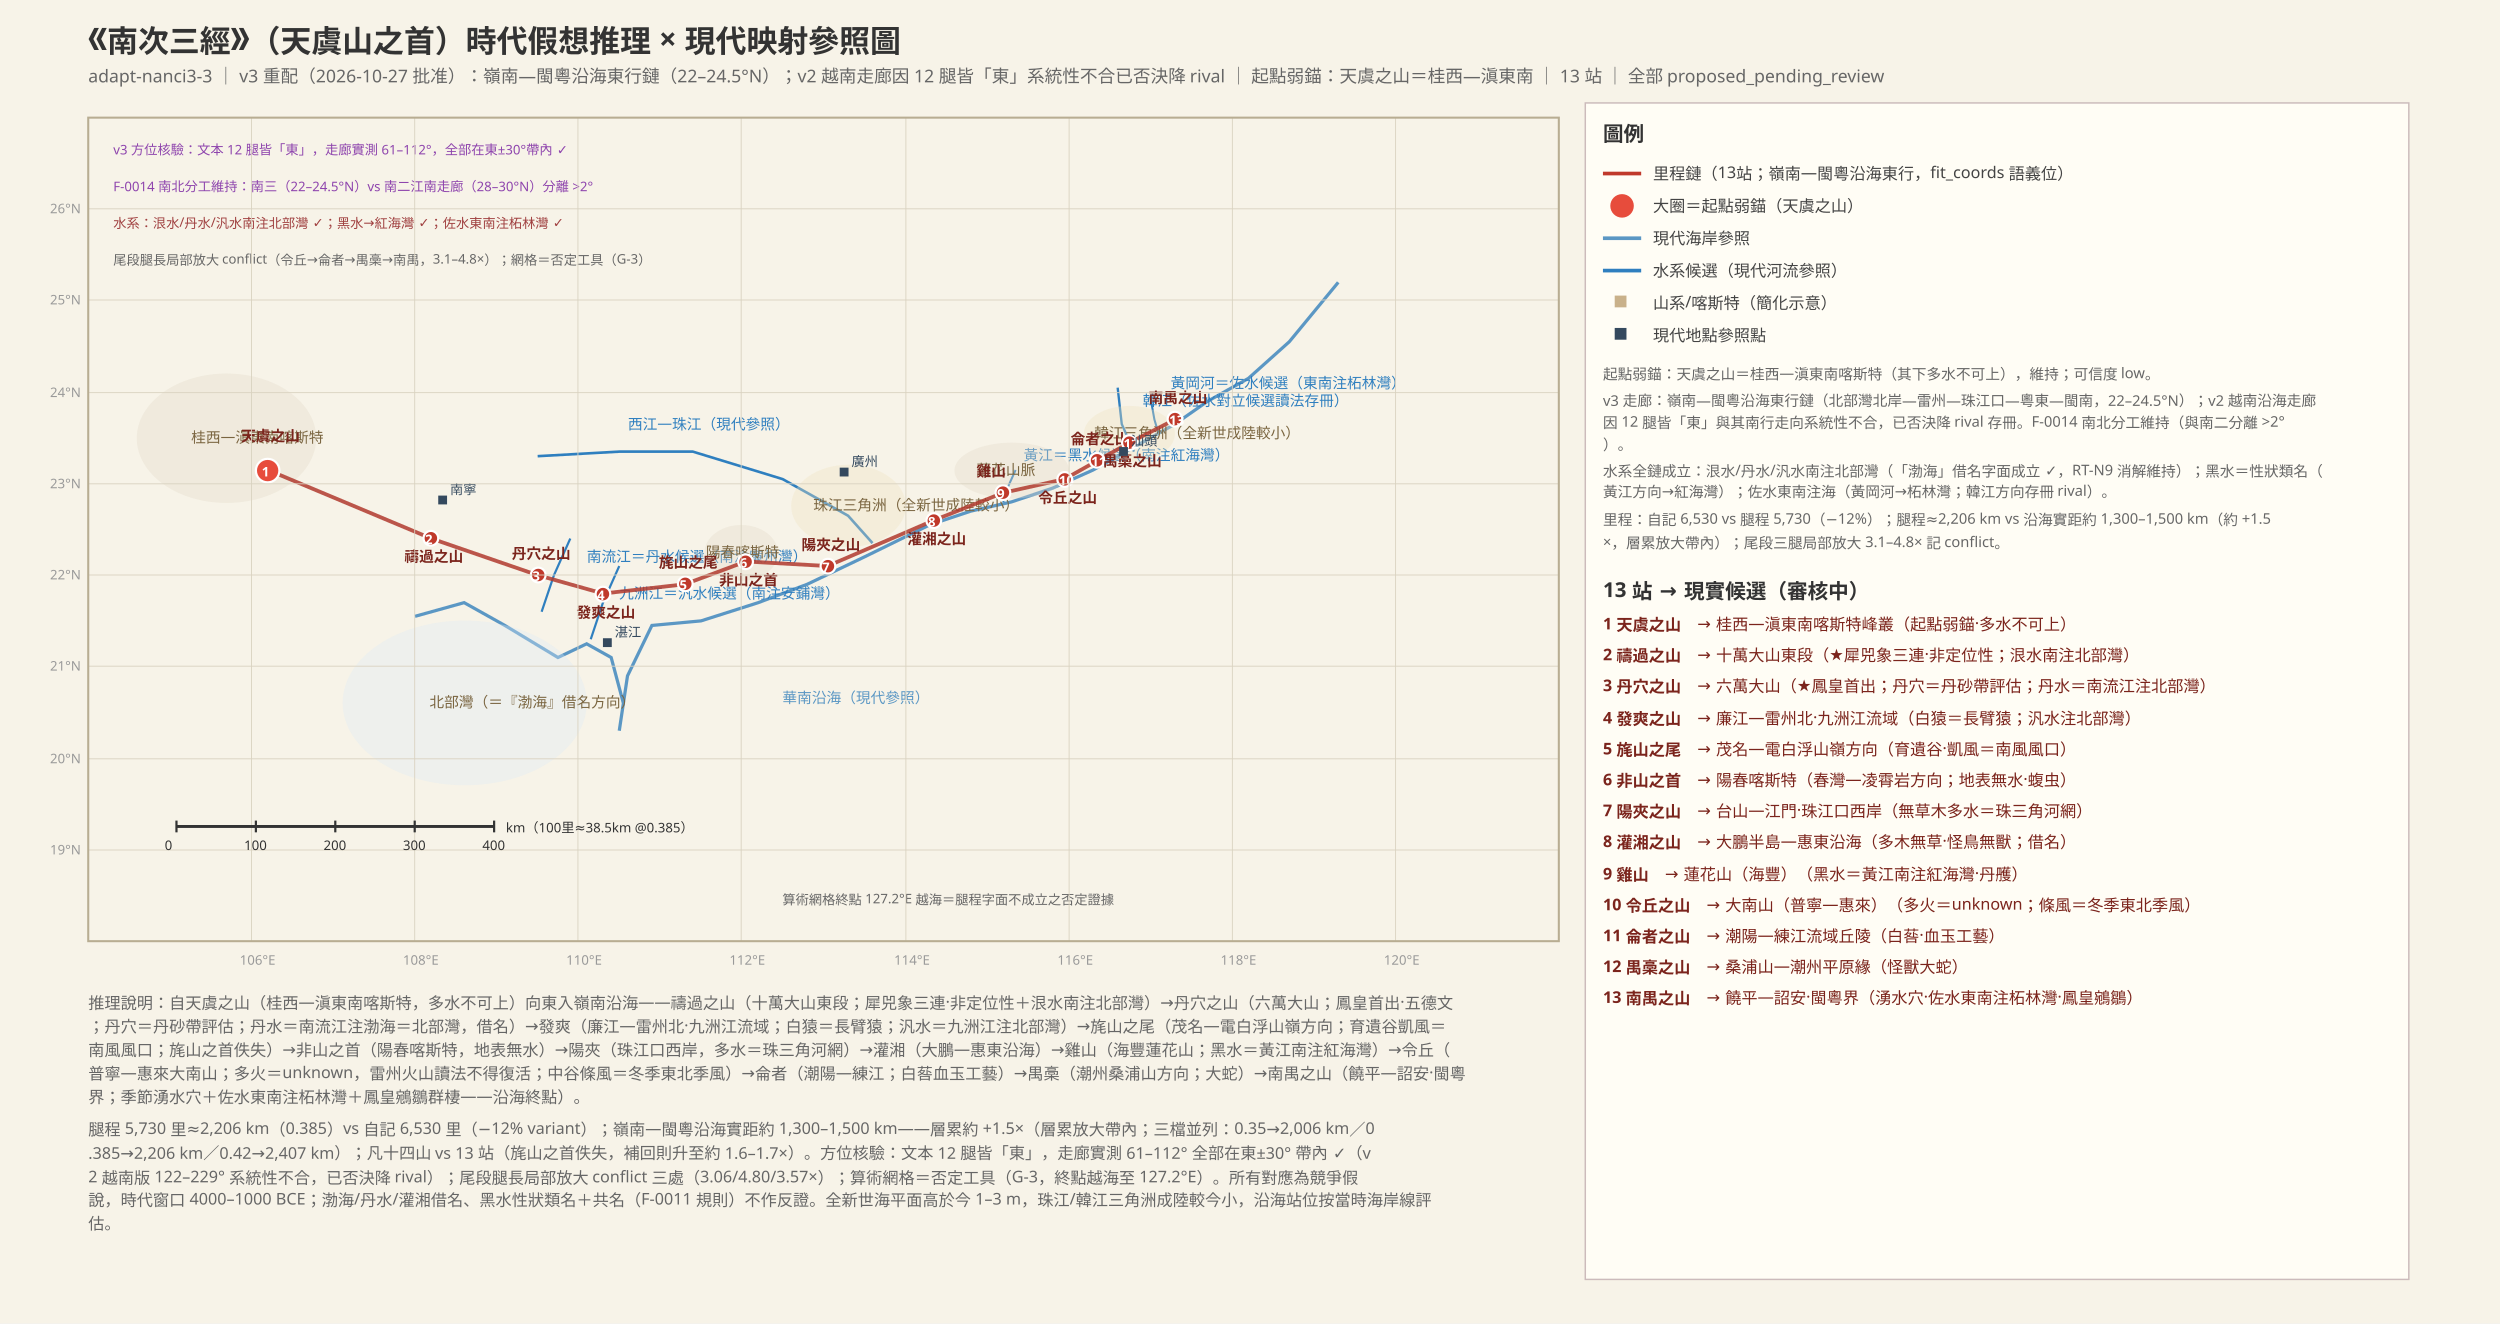
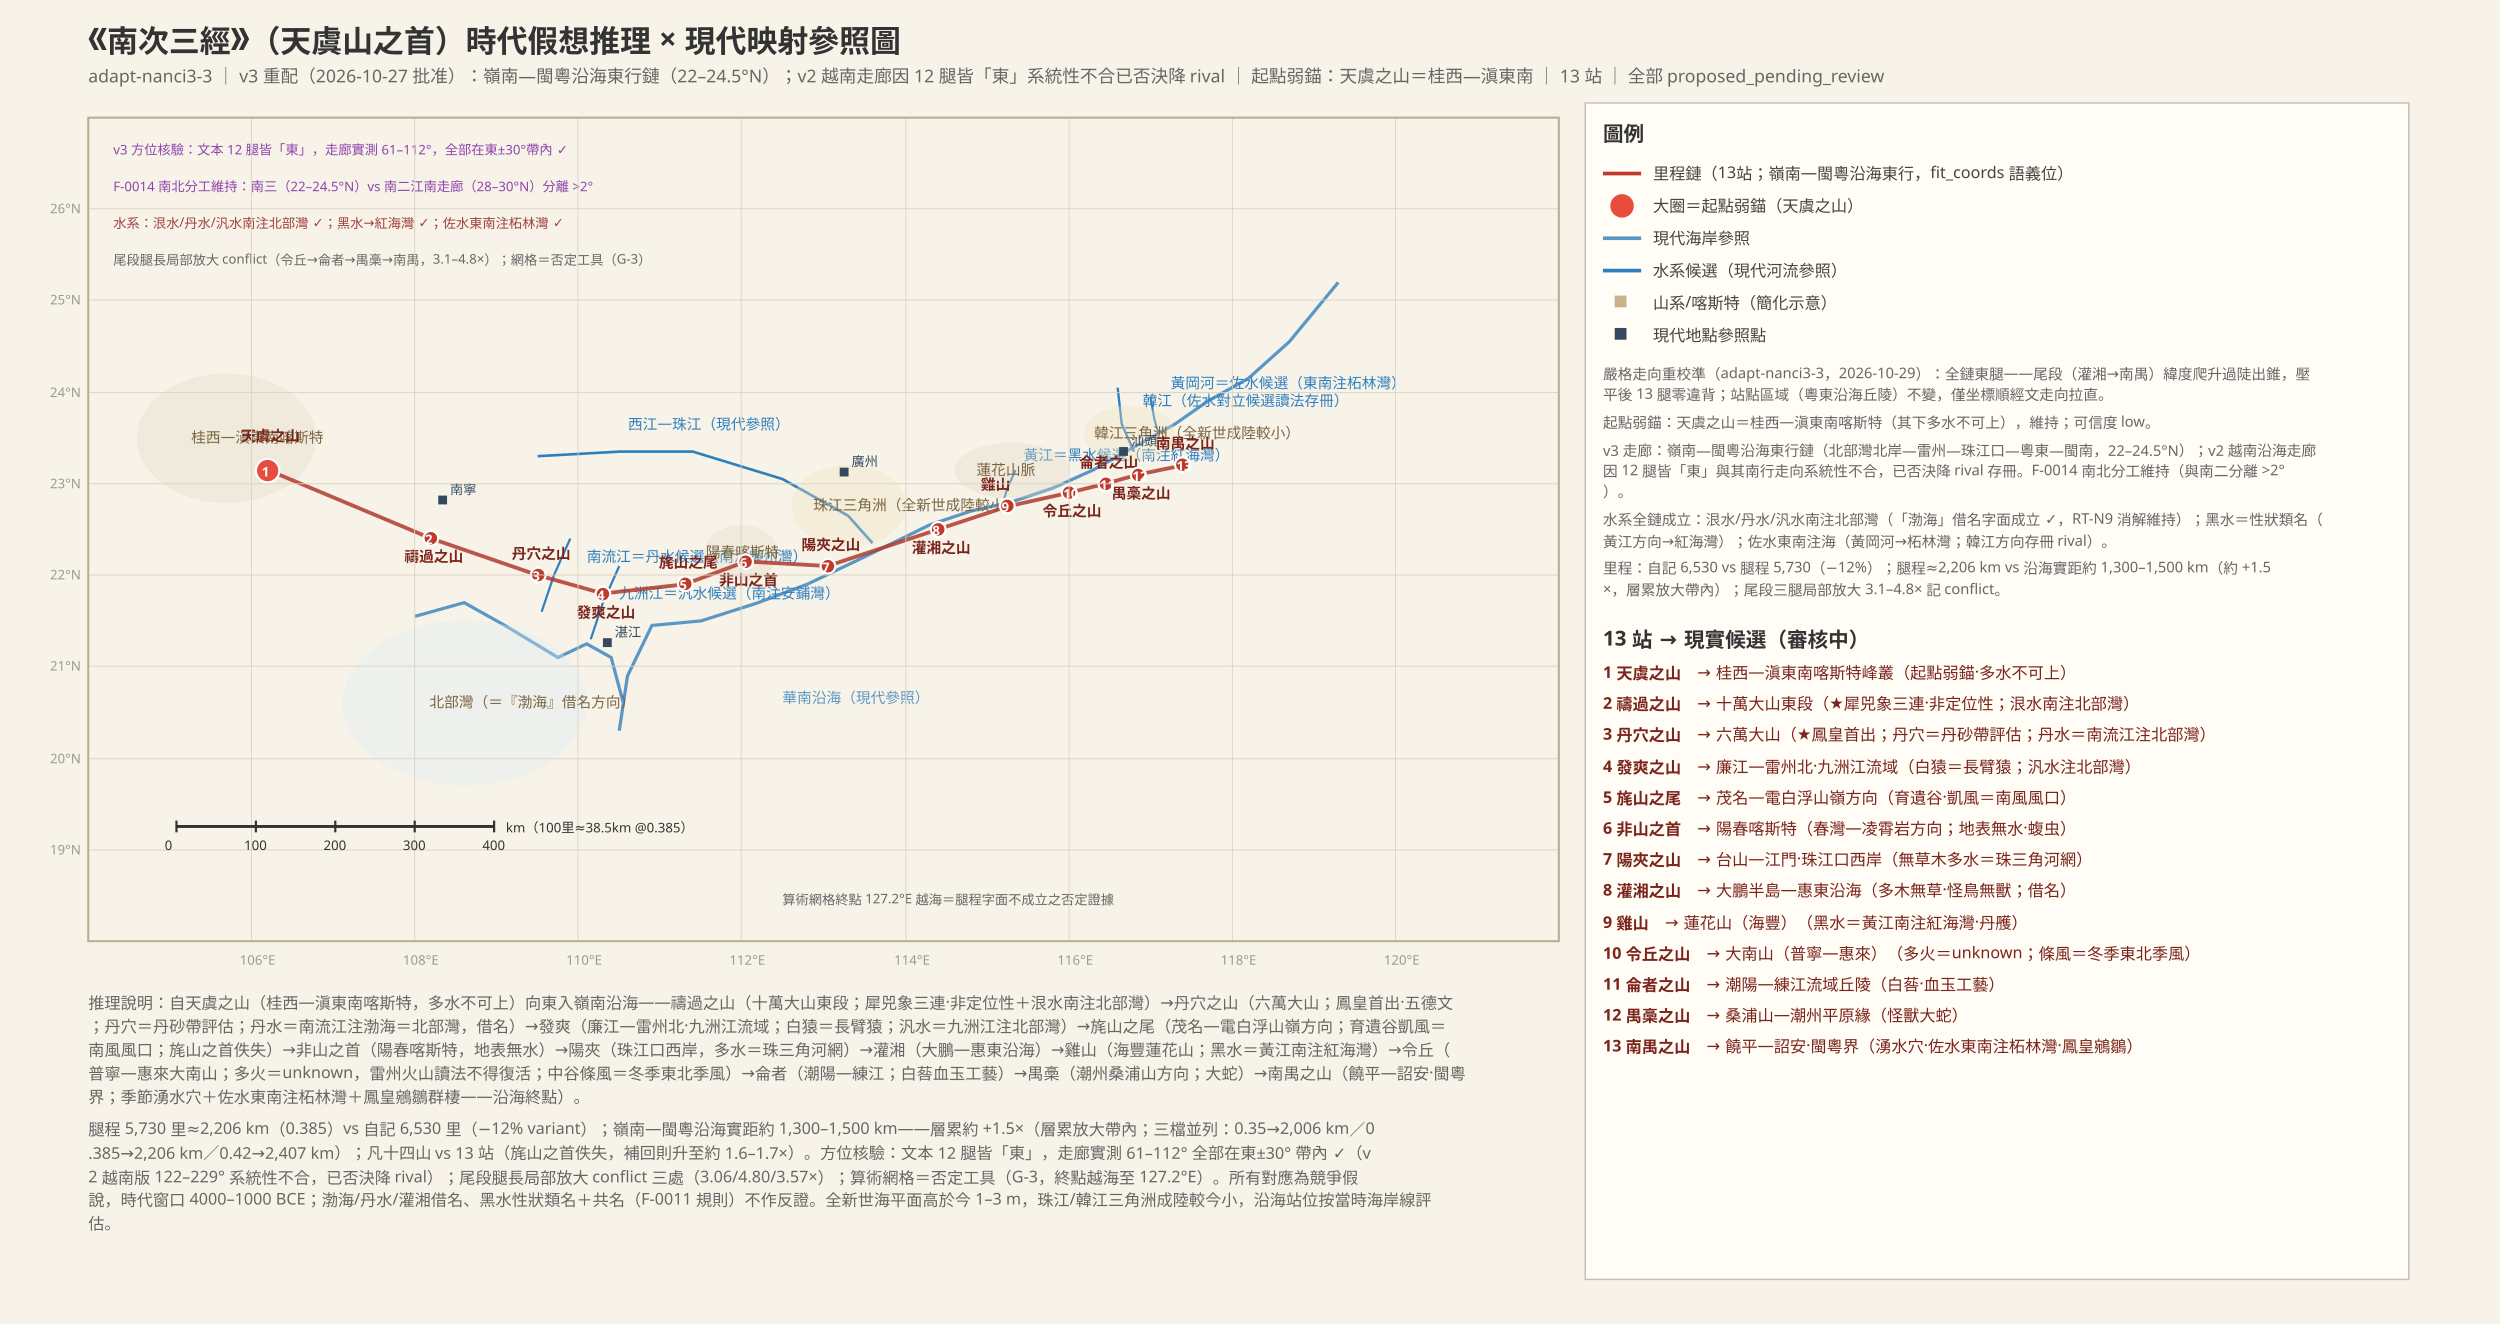
<svg xmlns="http://www.w3.org/2000/svg" width="1700" height="900" font-family="PingFang SC, Hiragino Sans GB, Microsoft YaHei, sans-serif">
  <rect width="1700" height="900" fill="#f7f3e8" />
  <defs>
    <marker id="arr" markerWidth="8" markerHeight="8" refX="7" refY="3" orient="auto">
      <path d="M0,0 L7,3 L0,6 Z" fill="#555" />
    </marker>
    <pattern id="sand" width="8" height="8" patternUnits="userSpaceOnUse">
      <rect width="8" height="8" fill="#efe3c0" />
      <circle cx="2" cy="2" r="0.8" fill="#d6b96a" />
      <circle cx="6" cy="6" r="0.8" fill="#d6b96a" />
    </pattern>
    <clipPath id="mapclip">
      <rect x="60" y="80" width="1000" height="560" />
    </clipPath>
  </defs>
  <text x="60" y="34" font-size="21" font-weight="bold" fill="#333">《南次三經》（天虞山之首）時代假想推理 × 現代映射參照圖</text>
  <text x="60" y="56" font-size="12" fill="#666">adapt-nanci3-3 ｜ v3 重配（2026-10-27 批准）：嶺南—閩粵沿海東行鏈（22–24.5°N）；v2 越南走廊因 12 腿皆「東」系統性不合已否決降 rival ｜ 起點弱錨：天虞之山＝桂西—滇東南 ｜ 13 站 ｜ 全部 proposed_pending_review</text>
  <g clip-path="url(#mapclip)">
    <polyline points="282.2,419.1 315.6,409.8 343.3,425.3 379.4,447.1 398.9,437.8 415.6,447.1 423.9,478.2 421.1,496.9 426.7,459.6 443.3,425.3 476.7,422.2 515.6,409.8 548.9,397.3 587.8,378.7 632.2,356.9 660.0,347.6 687.8,341.3 715.6,332.0 743.3,319.6 765.6,307.1 782.2,297.8 798.9,288.4 821.1,272.9 848.9,257.3 876.7,232.4 910.0,192.0" fill="none" stroke="#5b97c4" stroke-width="2.2" />
    <text x="532" y="478" font-size="10" fill="#5b97c4">華南沿海（現代參照）</text>
    <polyline points="365.6,310.2 421.1,307.1 471.1,307.1 532.2,325.8 576.7,350.7 593.3,369.3" fill="none" stroke="#2f7fbf" stroke-width="1.8" />
    <text x="427" y="292" font-size="10" fill="#2f7fbf">西江—珠江（現代參照）</text>
    <polyline points="387.8,366.2 376.7,391.1 368.3,416.0" fill="none" stroke="#2f7fbf" stroke-width="1.5" />
    <text x="399" y="382" font-size="10" fill="#2f7fbf">南流江＝丹水候選（南注廉州灣）</text>
    <polyline points="421.1,384.9 410.0,409.8 401.7,434.7" fill="none" stroke="#2f7fbf" stroke-width="1.5" />
    <text x="421" y="407" font-size="10" fill="#2f7fbf">九洲江＝汎水候選（南注安鋪灣）</text>
    <polyline points="690.6,319.6 685.0,332.0 682.2,341.3" fill="none" stroke="#2f7fbf" stroke-width="1.4" />
    <text x="696" y="313" font-size="10" fill="#2f7fbf">黃江＝黑水候選（南注紅海灣）</text>
    <polyline points="760.0,263.6 762.8,288.4 771.1,307.1" fill="none" stroke="#2f7fbf" stroke-width="1.6" />
    <text x="777" y="276" font-size="10" fill="#2f7fbf">韓江（佐水對立候選讀法存冊）</text>
    <polyline points="782.2,269.8 785.0,285.3 787.8,294.7" fill="none" stroke="#2f7fbf" stroke-width="1.4" />
    <text x="796" y="264" font-size="10" fill="#2f7fbf">黃岡河＝佐水候選（東南注柘林灣）</text>
    <ellipse cx="316" cy="478" rx="83" ry="56" fill="#dceaf5" opacity="0.35" />
    <text x="292" y="481" font-size="10" fill="#7a6540">北部灣（＝『渤海』借名方向）</text>
    <ellipse cx="154" cy="298" rx="61" ry="44" fill="#e2d9c8" opacity="0.35" />
    <text x="130" y="301" font-size="10" fill="#7a6540">桂西—滇東南喀斯特</text>
    <ellipse cx="504" cy="376" rx="25" ry="19" fill="#e2d9c8" opacity="0.35" />
    <text x="480" y="379" font-size="10" fill="#7a6540">陽春喀斯特</text>
    <ellipse cx="688" cy="320" rx="39" ry="19" fill="#e2d9c8" opacity="0.35" />
    <text x="664" y="323" font-size="10" fill="#7a6540">蓮花山脈</text>
    <ellipse cx="577" cy="344" rx="39" ry="28" fill="#efe3c0" opacity="0.35" />
    <text x="553" y="347" font-size="10" fill="#7a6540">珠江三角洲（全新世成陸較小）</text>
    <ellipse cx="768" cy="295" rx="31" ry="19" fill="#efe3c0" opacity="0.35" />
    <text x="744" y="298" font-size="10" fill="#7a6540">韓江三角洲（全新世成陸較小）</text>
-     <polyline points="182.2,319.6 293.3,366.2 365.6,391.1 410.0,403.6 465.6,397.3 507.2,381.8 562.8,384.9 635.0,353.8 682.2,335.1 723.9,325.8 746.1,313.3 768.3,300.9 798.9,285.3" fill="none" stroke="#b03a2e" stroke-width="2.6" opacity="0.85" />
+     <polyline points="182.2,319.6 293.3,366.2 365.6,391.1 410.0,403.6 465.6,397.3 507.2,381.8 562.8,384.9 637.8,360.0 685.0,344.4 726.7,335.1 751.7,328.9 773.9,322.7 804.4,316.4" fill="none" stroke="#b03a2e" stroke-width="2.6" opacity="0.85" />
    <circle cx="182" cy="320" r="8" fill="#e74c3c" stroke="#fff" stroke-width="1.5" />
    <text x="178" y="324" font-size="9" fill="#fff" font-weight="bold">1</text>
    <text x="164" y="300" font-size="10" fill="#7b241c" font-weight="bold">天虞之山</text>
    <circle cx="293" cy="366" r="5" fill="#c0392b" stroke="#fff" stroke-width="1.5" />
    <text x="289" y="370" font-size="9" fill="#fff" font-weight="bold">2</text>
    <text x="275" y="382" font-size="10" fill="#7b241c" font-weight="bold">禱過之山</text>
    <circle cx="366" cy="391" r="5" fill="#c0392b" stroke="#fff" stroke-width="1.5" />
    <text x="362" y="395" font-size="9" fill="#fff" font-weight="bold">3</text>
    <text x="348" y="380" font-size="10" fill="#7b241c" font-weight="bold">丹穴之山</text>
    <circle cx="410" cy="404" r="5" fill="#c0392b" stroke="#fff" stroke-width="1.5" />
    <text x="406" y="408" font-size="9" fill="#fff" font-weight="bold">4</text>
    <text x="392" y="420" font-size="10" fill="#7b241c" font-weight="bold">發爽之山</text>
    <circle cx="466" cy="397" r="5" fill="#c0392b" stroke="#fff" stroke-width="1.5" />
    <text x="462" y="401" font-size="9" fill="#fff" font-weight="bold">5</text>
    <text x="448" y="386" font-size="10" fill="#7b241c" font-weight="bold">旄山之尾</text>
    <circle cx="507" cy="382" r="5" fill="#c0392b" stroke="#fff" stroke-width="1.5" />
    <text x="503" y="386" font-size="9" fill="#fff" font-weight="bold">6</text>
    <text x="489" y="398" font-size="10" fill="#7b241c" font-weight="bold">非山之首</text>
    <circle cx="563" cy="385" r="5" fill="#c0392b" stroke="#fff" stroke-width="1.5" />
    <text x="559" y="389" font-size="9" fill="#fff" font-weight="bold">7</text>
    <text x="545" y="374" font-size="10" fill="#7b241c" font-weight="bold">陽夾之山</text>
-     <circle cx="635" cy="354" r="5" fill="#c0392b" stroke="#fff" stroke-width="1.5" />
-     <text x="631" y="358" font-size="9" fill="#fff" font-weight="bold">8</text>
-     <text x="617" y="370" font-size="10" fill="#7b241c" font-weight="bold">灌湘之山</text>
-     <circle cx="682" cy="335" r="5" fill="#c0392b" stroke="#fff" stroke-width="1.5" />
-     <text x="678" y="339" font-size="9" fill="#fff" font-weight="bold">9</text>
-     <text x="664" y="324" font-size="10" fill="#7b241c" font-weight="bold">雞山</text>
-     <circle cx="724" cy="326" r="5" fill="#c0392b" stroke="#fff" stroke-width="1.5" />
-     <text x="720" y="330" font-size="9" fill="#fff" font-weight="bold">10</text>
-     <text x="706" y="342" font-size="10" fill="#7b241c" font-weight="bold">令丘之山</text>
-     <circle cx="746" cy="313" r="5" fill="#c0392b" stroke="#fff" stroke-width="1.5" />
-     <text x="742" y="317" font-size="9" fill="#fff" font-weight="bold">11</text>
-     <text x="728" y="302" font-size="10" fill="#7b241c" font-weight="bold">侖者之山</text>
-     <circle cx="768" cy="301" r="5" fill="#c0392b" stroke="#fff" stroke-width="1.5" />
-     <text x="764" y="305" font-size="9" fill="#fff" font-weight="bold">12</text>
-     <text x="750" y="317" font-size="10" fill="#7b241c" font-weight="bold">禺槀之山</text>
-     <circle cx="799" cy="285" r="5" fill="#c0392b" stroke="#fff" stroke-width="1.5" />
-     <text x="795" y="289" font-size="9" fill="#fff" font-weight="bold">13</text>
-     <text x="781" y="274" font-size="10" fill="#7b241c" font-weight="bold">南禺之山</text>
+     <circle cx="638" cy="360" r="5" fill="#c0392b" stroke="#fff" stroke-width="1.5" />
+     <text x="634" y="364" font-size="9" fill="#fff" font-weight="bold">8</text>
+     <text x="620" y="376" font-size="10" fill="#7b241c" font-weight="bold">灌湘之山</text>
+     <circle cx="685" cy="344" r="5" fill="#c0392b" stroke="#fff" stroke-width="1.5" />
+     <text x="681" y="348" font-size="9" fill="#fff" font-weight="bold">9</text>
+     <text x="667" y="333" font-size="10" fill="#7b241c" font-weight="bold">雞山</text>
+     <circle cx="727" cy="335" r="5" fill="#c0392b" stroke="#fff" stroke-width="1.5" />
+     <text x="723" y="339" font-size="9" fill="#fff" font-weight="bold">10</text>
+     <text x="709" y="351" font-size="10" fill="#7b241c" font-weight="bold">令丘之山</text>
+     <circle cx="752" cy="329" r="5" fill="#c0392b" stroke="#fff" stroke-width="1.5" />
+     <text x="748" y="333" font-size="9" fill="#fff" font-weight="bold">11</text>
+     <text x="734" y="318" font-size="10" fill="#7b241c" font-weight="bold">侖者之山</text>
+     <circle cx="774" cy="323" r="5" fill="#c0392b" stroke="#fff" stroke-width="1.5" />
+     <text x="770" y="327" font-size="9" fill="#fff" font-weight="bold">12</text>
+     <text x="756" y="339" font-size="10" fill="#7b241c" font-weight="bold">禺槀之山</text>
+     <circle cx="804" cy="316" r="5" fill="#c0392b" stroke="#fff" stroke-width="1.5" />
+     <text x="800" y="320" font-size="9" fill="#fff" font-weight="bold">13</text>
+     <text x="786" y="305" font-size="10" fill="#7b241c" font-weight="bold">南禺之山</text>
    <text x="77" y="105" font-size="9" fill="#8e44ad">v3 方位核驗：文本 12 腿皆「東」，走廊實測 61–112°，全部在東±30°帶內 ✓</text>
    <text x="77" y="130" font-size="9" fill="#8e44ad">F-0014 南北分工維持：南三（22–24.5°N）vs 南二江南走廊（28–30°N）分離 &gt;2°</text>
    <text x="77" y="155" font-size="9" fill="#a04040">水系：泿水/丹水/汎水南注北部灣 ✓；黑水→紅海灣 ✓；佐水東南注柘林灣 ✓</text>
    <text x="77" y="180" font-size="9" fill="#666">尾段腿長局部放大 conflict（令丘→侖者→禺槀→南禺，3.1–4.8×）；網格＝否定工具（G-3）</text>
    <text x="532" y="615" font-size="9" fill="#666">算術網格終點 127.2°E 越海＝腿程字面不成立之否定證據</text>
    <rect x="298" y="337" width="6" height="6" fill="#34495e" />
    <text x="306" y="336" font-size="9" fill="#34495e">南寧</text>
    <rect x="410" y="434" width="6" height="6" fill="#34495e" />
    <text x="418" y="433" font-size="9" fill="#34495e">湛江</text>
    <rect x="571" y="318" width="6" height="6" fill="#34495e" />
    <text x="579" y="317" font-size="9" fill="#34495e">廣州</text>
    <rect x="761" y="304" width="6" height="6" fill="#34495e" />
    <text x="769" y="303" font-size="9" fill="#34495e">汕頭</text>
  </g>
  <line x1="171" y1="640" x2="171" y2="80" stroke="#d9d2c0" stroke-width="0.6" />
  <text x="163" y="656" font-size="9" fill="#999">106°E</text>
  <line x1="282" y1="640" x2="282" y2="80" stroke="#d9d2c0" stroke-width="0.6" />
  <text x="274" y="656" font-size="9" fill="#999">108°E</text>
  <line x1="393" y1="640" x2="393" y2="80" stroke="#d9d2c0" stroke-width="0.6" />
  <text x="385" y="656" font-size="9" fill="#999">110°E</text>
  <line x1="504" y1="640" x2="504" y2="80" stroke="#d9d2c0" stroke-width="0.6" />
  <text x="496" y="656" font-size="9" fill="#999">112°E</text>
  <line x1="616" y1="640" x2="616" y2="80" stroke="#d9d2c0" stroke-width="0.6" />
  <text x="608" y="656" font-size="9" fill="#999">114°E</text>
  <line x1="727" y1="640" x2="727" y2="80" stroke="#d9d2c0" stroke-width="0.6" />
  <text x="719" y="656" font-size="9" fill="#999">116°E</text>
  <line x1="838" y1="640" x2="838" y2="80" stroke="#d9d2c0" stroke-width="0.6" />
  <text x="830" y="656" font-size="9" fill="#999">118°E</text>
  <line x1="949" y1="640" x2="949" y2="80" stroke="#d9d2c0" stroke-width="0.6" />
  <text x="941" y="656" font-size="9" fill="#999">120°E</text>
  <line x1="60" y1="578" x2="1060" y2="578" stroke="#d9d2c0" stroke-width="0.6" />
  <text x="34" y="581" font-size="9" fill="#999">19°N</text>
  <line x1="60" y1="516" x2="1060" y2="516" stroke="#d9d2c0" stroke-width="0.6" />
  <text x="34" y="519" font-size="9" fill="#999">20°N</text>
  <line x1="60" y1="453" x2="1060" y2="453" stroke="#d9d2c0" stroke-width="0.6" />
  <text x="34" y="456" font-size="9" fill="#999">21°N</text>
  <line x1="60" y1="391" x2="1060" y2="391" stroke="#d9d2c0" stroke-width="0.6" />
  <text x="34" y="394" font-size="9" fill="#999">22°N</text>
  <line x1="60" y1="329" x2="1060" y2="329" stroke="#d9d2c0" stroke-width="0.6" />
  <text x="34" y="332" font-size="9" fill="#999">23°N</text>
  <line x1="60" y1="267" x2="1060" y2="267" stroke="#d9d2c0" stroke-width="0.6" />
  <text x="34" y="270" font-size="9" fill="#999">24°N</text>
  <line x1="60" y1="204" x2="1060" y2="204" stroke="#d9d2c0" stroke-width="0.6" />
  <text x="34" y="207" font-size="9" fill="#999">25°N</text>
  <line x1="60" y1="142" x2="1060" y2="142" stroke="#d9d2c0" stroke-width="0.6" />
  <text x="34" y="145" font-size="9" fill="#999">26°N</text>
  <rect x="60" y="80" width="1000" height="560" fill="none" stroke="#b8ad92" stroke-width="1.4" />
  <line x1="120" y1="562" x2="336" y2="562" stroke="#333" stroke-width="2" />
  <line x1="120" y1="558" x2="120" y2="566" stroke="#333" stroke-width="1.5" />
  <text x="112" y="578" font-size="9" fill="#333">0</text>
  <line x1="174" y1="558" x2="174" y2="566" stroke="#333" stroke-width="1.5" />
  <text x="166" y="578" font-size="9" fill="#333">100</text>
  <line x1="228" y1="558" x2="228" y2="566" stroke="#333" stroke-width="1.5" />
  <text x="220" y="578" font-size="9" fill="#333">200</text>
  <line x1="282" y1="558" x2="282" y2="566" stroke="#333" stroke-width="1.5" />
  <text x="274" y="578" font-size="9" fill="#333">300</text>
  <line x1="336" y1="558" x2="336" y2="566" stroke="#333" stroke-width="1.5" />
  <text x="328" y="578" font-size="9" fill="#333">400</text>
  <text x="344" y="566" font-size="9" fill="#333">km（100里≈38.5km @0.385）</text>
  <rect x="1078" y="70" width="560" height="800" fill="#fffdf5" stroke="#cbb" />
  <text x="1090" y="96" font-size="14" font-weight="bold" fill="#333">圖例</text>
  <line x1="1090" y1="118" x2="1116" y2="118" stroke="#c0392b" stroke-width="2.5" />
  <text x="1124" y="122" font-size="11" fill="#444">里程鏈（13站；嶺南—閩粵沿海東行，fit_coords 語義位）</text>
  <circle cx="1103" cy="140" r="8" fill="#e74c3c" />
  <text x="1124" y="144" font-size="11" fill="#444">大圈＝起點弱錨（天虞之山）</text>
  <line x1="1090" y1="162" x2="1116" y2="162" stroke="#5b97c4" stroke-width="2.5" />
  <text x="1124" y="166" font-size="11" fill="#444">現代海岸參照</text>
  <line x1="1090" y1="184" x2="1116" y2="184" stroke="#2f7fbf" stroke-width="2.5" />
  <text x="1124" y="188" font-size="11" fill="#444">水系候選（現代河流參照）</text>
  <rect x="1098" y="201" width="8" height="8" fill="#c9b18a" />
  <text x="1124" y="210" font-size="11" fill="#444">山系/喀斯特（簡化示意）</text>
  <rect x="1098" y="223" width="8" height="8" fill="#34495e" />
  <text x="1124" y="232" font-size="11" fill="#444">現代地點參照點</text>
-   <text x="1090" y="258" font-size="10" fill="#666">起點弱錨：天虞之山＝桂西—滇東南喀斯特（其下多水不可上），維持；可信度 low。</text>
-   <text x="1090" y="276" font-size="10" fill="#666">v3 走廊：嶺南—閩粵沿海東行鏈（北部灣北岸—雷州—珠江口—粵東—閩南，22–24.5°N）；v2 越南沿海走廊</text>
-   <text x="1090" y="291" font-size="10" fill="#666">因 12 腿皆「東」與其南行走向系統性不合，已否決降 rival 存冊。F-0014 南北分工維持（與南二分離 &gt;2°</text>
-   <text x="1090" y="306" font-size="10" fill="#666">）。</text>
-   <text x="1090" y="324" font-size="10" fill="#666">水系全鏈成立：泿水/丹水/汎水南注北部灣（「渤海」借名字面成立 ✓，RT-N9 消解維持）；黑水＝性狀類名（</text>
-   <text x="1090" y="338" font-size="10" fill="#666">黃江方向→紅海灣）；佐水東南注海（黃岡河→柘林灣；韓江方向存冊 rival）。</text>
-   <text x="1090" y="357" font-size="10" fill="#666">里程：自記 6,530 vs 腿程 5,730（−12%）；腿程≈2,206 km vs 沿海實距約 1,300–1,500 km（約 +1.5</text>
-   <text x="1090" y="372" font-size="10" fill="#666">×，層累放大帶內）；尾段三腿局部放大 3.1–4.8× 記 conflict。</text>
-   <text x="1090" y="406.0" font-size="14" font-weight="bold" fill="#333">13 站 → 現實候選（審核中）</text>
-   <text x="1090" y="428" font-size="11" fill="#7b241c">
+   <text x="1090" y="258" font-size="10" fill="#666">嚴格走向重校準（adapt-nanci3-3，2026-10-29）：全鏈東腿——尾段（灌湘→南禺）緯度爬升過陡出錐，壓</text>
+   <text x="1090" y="272" font-size="10" fill="#666">平後 13 腿零違背；站點區域（粵東沿海丘陵）不變，僅坐標順經文走向拉直。</text>
+   <text x="1090" y="291" font-size="10" fill="#666">起點弱錨：天虞之山＝桂西—滇東南喀斯特（其下多水不可上），維持；可信度 low。</text>
+   <text x="1090" y="310" font-size="10" fill="#666">v3 走廊：嶺南—閩粵沿海東行鏈（北部灣北岸—雷州—珠江口—粵東—閩南，22–24.5°N）；v2 越南沿海走廊</text>
+   <text x="1090" y="324" font-size="10" fill="#666">因 12 腿皆「東」與其南行走向系統性不合，已否決降 rival 存冊。F-0014 南北分工維持（與南二分離 &gt;2°</text>
+   <text x="1090" y="338" font-size="10" fill="#666">）。</text>
+   <text x="1090" y="357" font-size="10" fill="#666">水系全鏈成立：泿水/丹水/汎水南注北部灣（「渤海」借名字面成立 ✓，RT-N9 消解維持）；黑水＝性狀類名（</text>
+   <text x="1090" y="372" font-size="10" fill="#666">黃江方向→紅海灣）；佐水東南注海（黃岡河→柘林灣；韓江方向存冊 rival）。</text>
+   <text x="1090" y="390" font-size="10" fill="#666">里程：自記 6,530 vs 腿程 5,730（−12%）；腿程≈2,206 km vs 沿海實距約 1,300–1,500 km（約 +1.5</text>
+   <text x="1090" y="404" font-size="10" fill="#666">×，層累放大帶內）；尾段三腿局部放大 3.1–4.8× 記 conflict。</text>
+   <text x="1090" y="439.0" font-size="14" font-weight="bold" fill="#333">13 站 → 現實候選（審核中）</text>
+   <text x="1090" y="461" font-size="11" fill="#7b241c">
    <tspan font-weight="bold"> 1 天虞之山</tspan>　→ 桂西—滇東南喀斯特峰叢（起點弱錨·多水不可上）</text>
-   <text x="1090" y="449" font-size="11" fill="#7b241c">
+   <text x="1090" y="482" font-size="11" fill="#7b241c">
    <tspan font-weight="bold"> 2 禱過之山</tspan>　→ 十萬大山東段（★犀兕象三連·非定位性；泿水南注北部灣）</text>
-   <text x="1090" y="470" font-size="11" fill="#7b241c">
+   <text x="1090" y="503" font-size="11" fill="#7b241c">
    <tspan font-weight="bold"> 3 丹穴之山</tspan>　→ 六萬大山（★鳳皇首出；丹穴＝丹砂帶評估；丹水＝南流江注北部灣）</text>
-   <text x="1090" y="492" font-size="11" fill="#7b241c">
+   <text x="1090" y="525" font-size="11" fill="#7b241c">
    <tspan font-weight="bold"> 4 發爽之山</tspan>　→ 廉江—雷州北·九洲江流域（白猿＝長臂猿；汎水注北部灣）</text>
-   <text x="1090" y="513" font-size="11" fill="#7b241c">
+   <text x="1090" y="546" font-size="11" fill="#7b241c">
    <tspan font-weight="bold"> 5 旄山之尾</tspan>　→ 茂名—電白浮山嶺方向（育遺谷·凱風＝南風風口）</text>
-   <text x="1090" y="534" font-size="11" fill="#7b241c">
+   <text x="1090" y="567" font-size="11" fill="#7b241c">
    <tspan font-weight="bold"> 6 非山之首</tspan>　→ 陽春喀斯特（春灣—凌霄岩方向；地表無水·蝮虫）</text>
-   <text x="1090" y="555" font-size="11" fill="#7b241c">
+   <text x="1090" y="588" font-size="11" fill="#7b241c">
    <tspan font-weight="bold"> 7 陽夾之山</tspan>　→ 台山—江門·珠江口西岸（無草木多水＝珠三角河網）</text>
-   <text x="1090" y="576" font-size="11" fill="#7b241c">
+   <text x="1090" y="609" font-size="11" fill="#7b241c">
    <tspan font-weight="bold"> 8 灌湘之山</tspan>　→ 大鵬半島—惠東沿海（多木無草·怪鳥無獸；借名）</text>
-   <text x="1090" y="598" font-size="11" fill="#7b241c">
+   <text x="1090" y="631" font-size="11" fill="#7b241c">
    <tspan font-weight="bold"> 9 雞山</tspan>　→ 蓮花山（海豐）（黑水＝黃江南注紅海灣·丹雘）</text>
-   <text x="1090" y="619" font-size="11" fill="#7b241c">
+   <text x="1090" y="652" font-size="11" fill="#7b241c">
    <tspan font-weight="bold">10 令丘之山</tspan>　→ 大南山（普寧—惠來）（多火＝unknown；條風＝冬季東北季風）</text>
-   <text x="1090" y="640" font-size="11" fill="#7b241c">
+   <text x="1090" y="673" font-size="11" fill="#7b241c">
    <tspan font-weight="bold">11 侖者之山</tspan>　→ 潮陽—練江流域丘陵（白䓘·血玉工藝）</text>
-   <text x="1090" y="661" font-size="11" fill="#7b241c">
+   <text x="1090" y="694" font-size="11" fill="#7b241c">
    <tspan font-weight="bold">12 禺槀之山</tspan>　→ 桑浦山—潮州平原緣（怪獸大蛇）</text>
-   <text x="1090" y="682" font-size="11" fill="#7b241c">
+   <text x="1090" y="715" font-size="11" fill="#7b241c">
    <tspan font-weight="bold">13 南禺之山</tspan>　→ 饒平—詔安·閩粵界（湧水穴·佐水東南注柘林灣·鳳皇鵷鶵）</text>
  <text x="60" y="686" font-size="11" fill="#666">推理說明：自天虞之山（桂西—滇東南喀斯特，多水不可上）向東入嶺南沿海——禱過之山（十萬大山東段；犀兕象三連·非定位性＋泿水南注北部灣）→丹穴之山（六萬大山；鳳皇首出·五德文</text>
  <text x="60" y="702" font-size="11" fill="#666">；丹穴＝丹砂帶評估；丹水＝南流江注渤海＝北部灣，借名）→發爽（廉江—雷州北·九洲江流域；白猿＝長臂猿；汎水＝九洲江注北部灣）→旄山之尾（茂名—電白浮山嶺方向；育遺谷凱風＝</text>
  <text x="60" y="718" font-size="11" fill="#666">南風風口；旄山之首佚失）→非山之首（陽春喀斯特，地表無水）→陽夾（珠江口西岸，多水＝珠三角河網）→灌湘（大鵬—惠東沿海）→雞山（海豐蓮花山；黑水＝黃江南注紅海灣）→令丘（</text>
  <text x="60" y="734" font-size="11" fill="#666">普寧—惠來大南山；多火＝unknown，雷州火山讀法不得復活；中谷條風＝冬季東北季風）→侖者（潮陽—練江；白䓘血玉工藝）→禺槀（潮州桑浦山方向；大蛇）→南禺之山（饒平—詔安·閩粵</text>
  <text x="60" y="750" font-size="11" fill="#666">界；季節湧水穴＋佐水東南注柘林灣＋鳳皇鵷鶵群棲——沿海終點）。</text>
  <text x="60" y="772" font-size="11" fill="#666">腿程 5,730 里≈2,206 km（0.385）vs 自記 6,530 里（−12% variant）；嶺南—閩粵沿海實距約 1,300–1,500 km——層累約 +1.5×（層累放大帶內；三檔並列：0.35→2,006 km／0</text>
  <text x="60" y="788" font-size="11" fill="#666">.385→2,206 km／0.42→2,407 km）；凡十四山 vs 13 站（旄山之首佚失，補回則升至約 1.6–1.7×）。方位核驗：文本 12 腿皆「東」，走廊實測 61–112° 全部在東±30° 帶內 ✓（v</text>
  <text x="60" y="804" font-size="11" fill="#666">2 越南版 122–229° 系統性不合，已否決降 rival）；尾段腿長局部放大 conflict 三處（3.06/4.80/3.57×）；算術網格＝否定工具（G-3，終點越海至 127.2°E）。所有對應為競爭假</text>
  <text x="60" y="820" font-size="11" fill="#666">說，時代窗口 4000–1000 BCE；渤海/丹水/灌湘借名、黑水性狀類名＋共名（F-0011 規則）不作反證。全新世海平面高於今 1–3 m，珠江/韓江三角洲成陸較今小，沿海站位按當時海岸線評</text>
  <text x="60" y="836" font-size="11" fill="#666">估。</text>
</svg>
